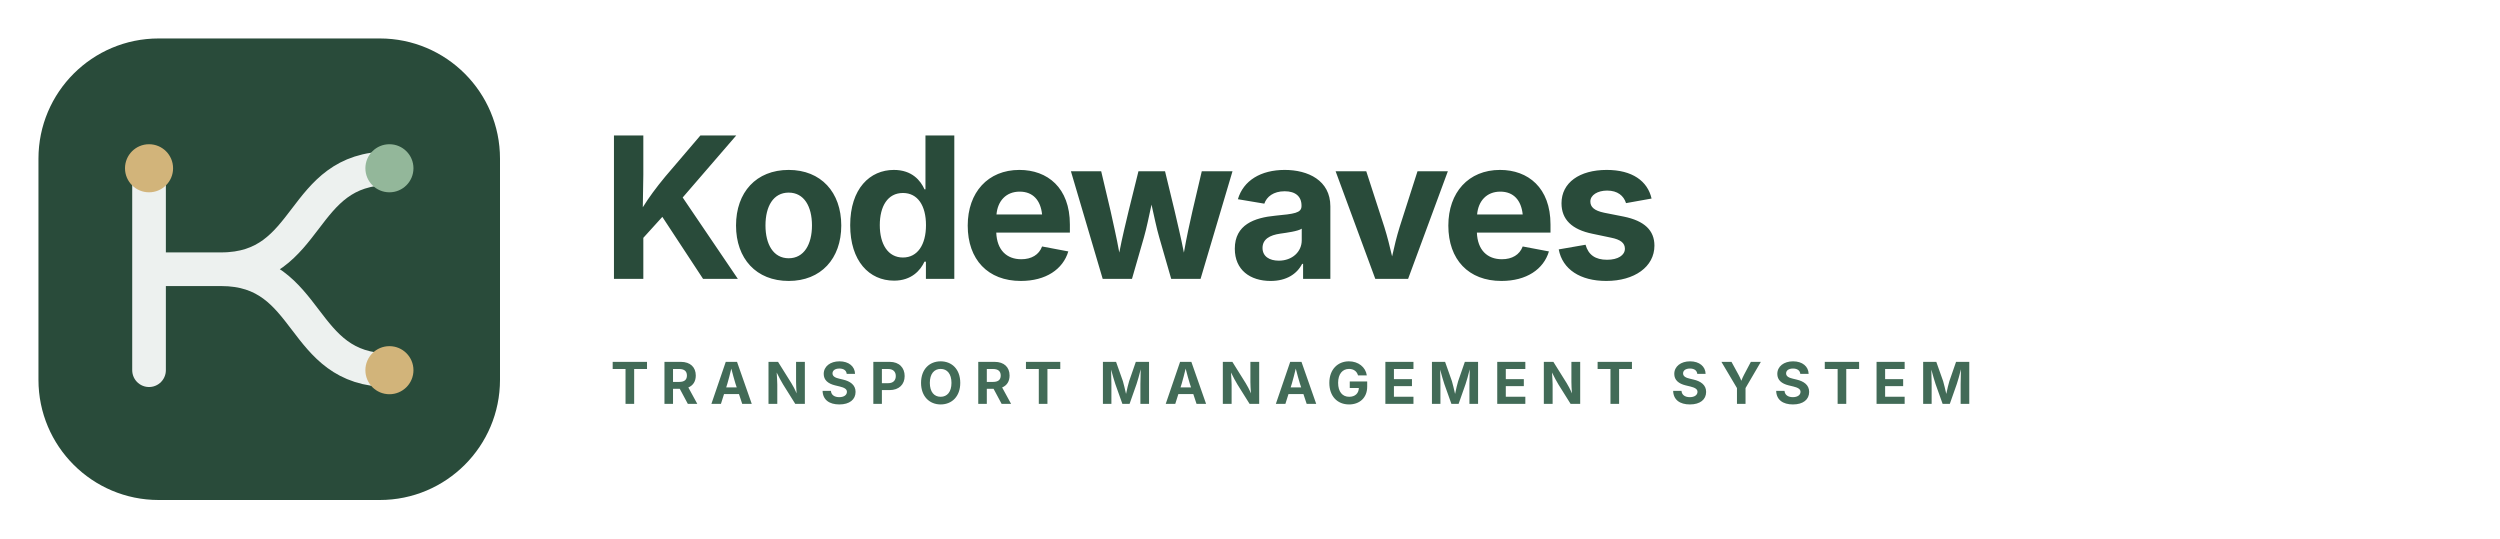
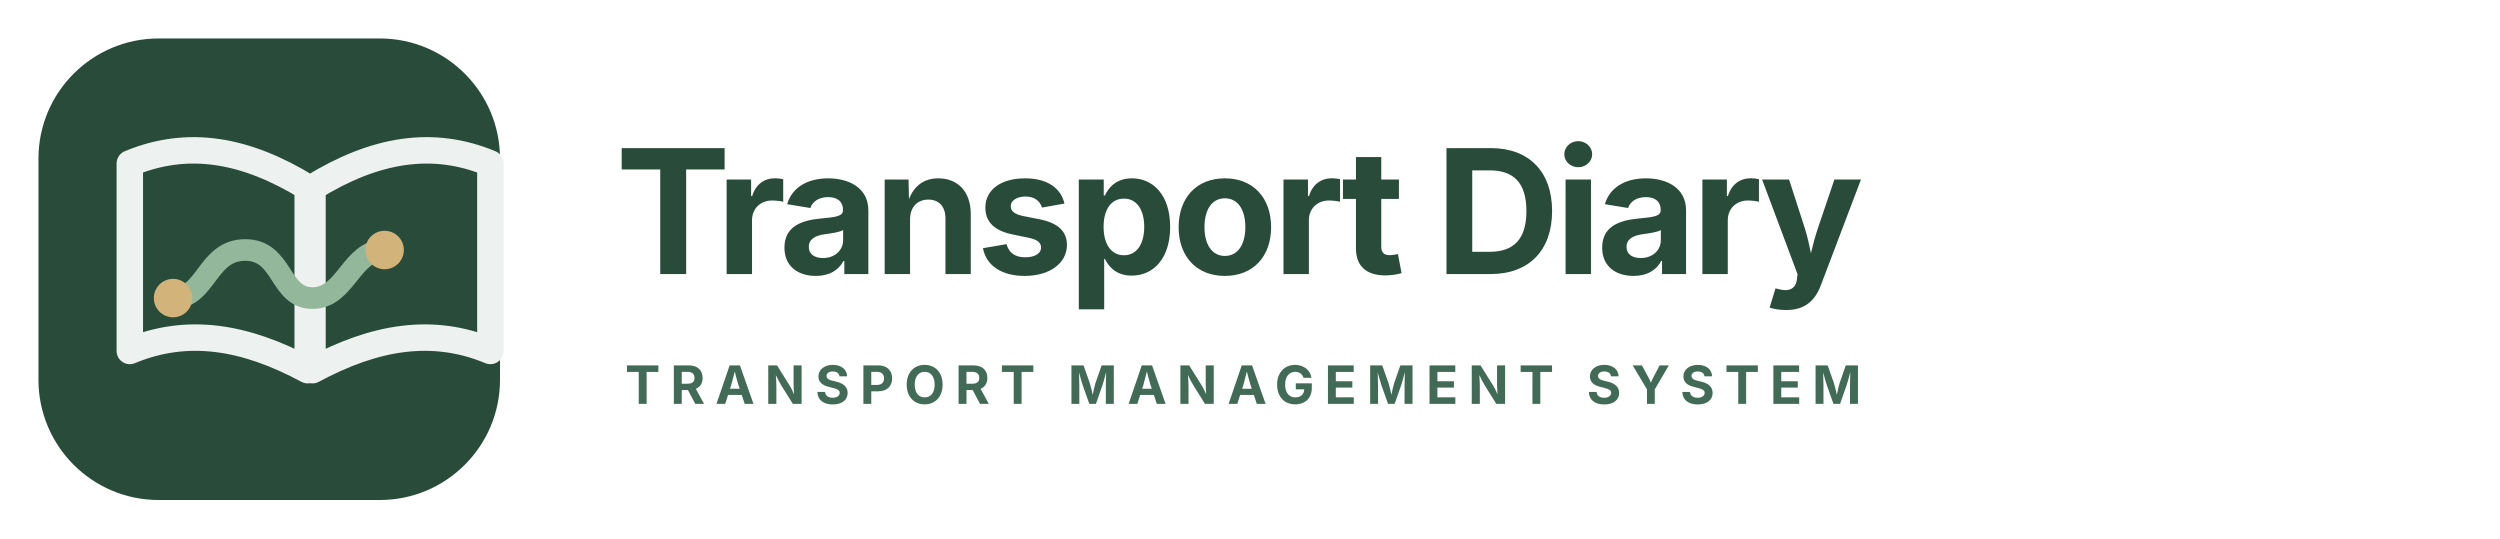
<svg xmlns="http://www.w3.org/2000/svg" viewBox="0 0 520 112" role="img" aria-labelledby="title desc">
-   <rect x="8" y="8" width="96" height="96" rx="25" fill="#294b3a" />
-   <path d="M31 35v42M31 56h15c19 0 16-21 35-21M46 56c19 0 16 21 35 21" fill="none" stroke="#edf1ef" stroke-width="7" stroke-linecap="round" stroke-linejoin="round" />
-   <circle cx="31" cy="35" r="5" fill="#d2b47a" />
-   <circle cx="81" cy="35" r="5" fill="#93b79a" />
-   <circle cx="81" cy="77" r="5" fill="#d2b47a" />
-   <text x="125" y="58" fill="#294b3a" font-family="Inter,ui-sans-serif,system-ui,sans-serif" font-size="41" font-weight="650" letter-spacing="-1.4">Kodewaves</text>
-   <text x="127" y="84" fill="#426b57" font-family="Inter,ui-sans-serif,system-ui,sans-serif" font-size="12" font-weight="700" letter-spacing="2.4">TRANSPORT MANAGEMENT SYSTEM</text>
+   <svg x="0" y="0" width="112" height="112" viewBox="0 0 112 112" aria-hidden="true">
+     <rect x="8" y="8" width="96" height="96" rx="25" fill="#294b3a" />
+     <path d="M27 34c12-5 24-3 37 5v38c-13-7-25-9-37-4V34Zm38 5c13-8 25-10 37-5v39c-12-5-24-3-37 4V39Z" fill="none" stroke="#edf1ef" stroke-width="5.5" stroke-linecap="round" stroke-linejoin="round" />
+     <path d="M36 62c7 0 7-10 15-10s7 10 14 10 8-10 15-10" fill="none" stroke="#93b79a" stroke-width="4.5" stroke-linecap="round" stroke-linejoin="round" />
+     <circle cx="36" cy="62" r="4" fill="#d2b47a" />
+     <circle cx="80" cy="52" r="4" fill="#d2b47a" />
+   </svg>
+   <text x="128" y="57" fill="#294b3a" font-family="Inter,ui-sans-serif,system-ui,sans-serif" font-size="36" font-weight="650" letter-spacing="-1.1">Transport Diary</text>
+   <text x="130" y="84" fill="#426b57" font-family="Inter,ui-sans-serif,system-ui,sans-serif" font-size="11" font-weight="700" letter-spacing="2.1">TRANSPORT MANAGEMENT SYSTEM</text>
</svg>
